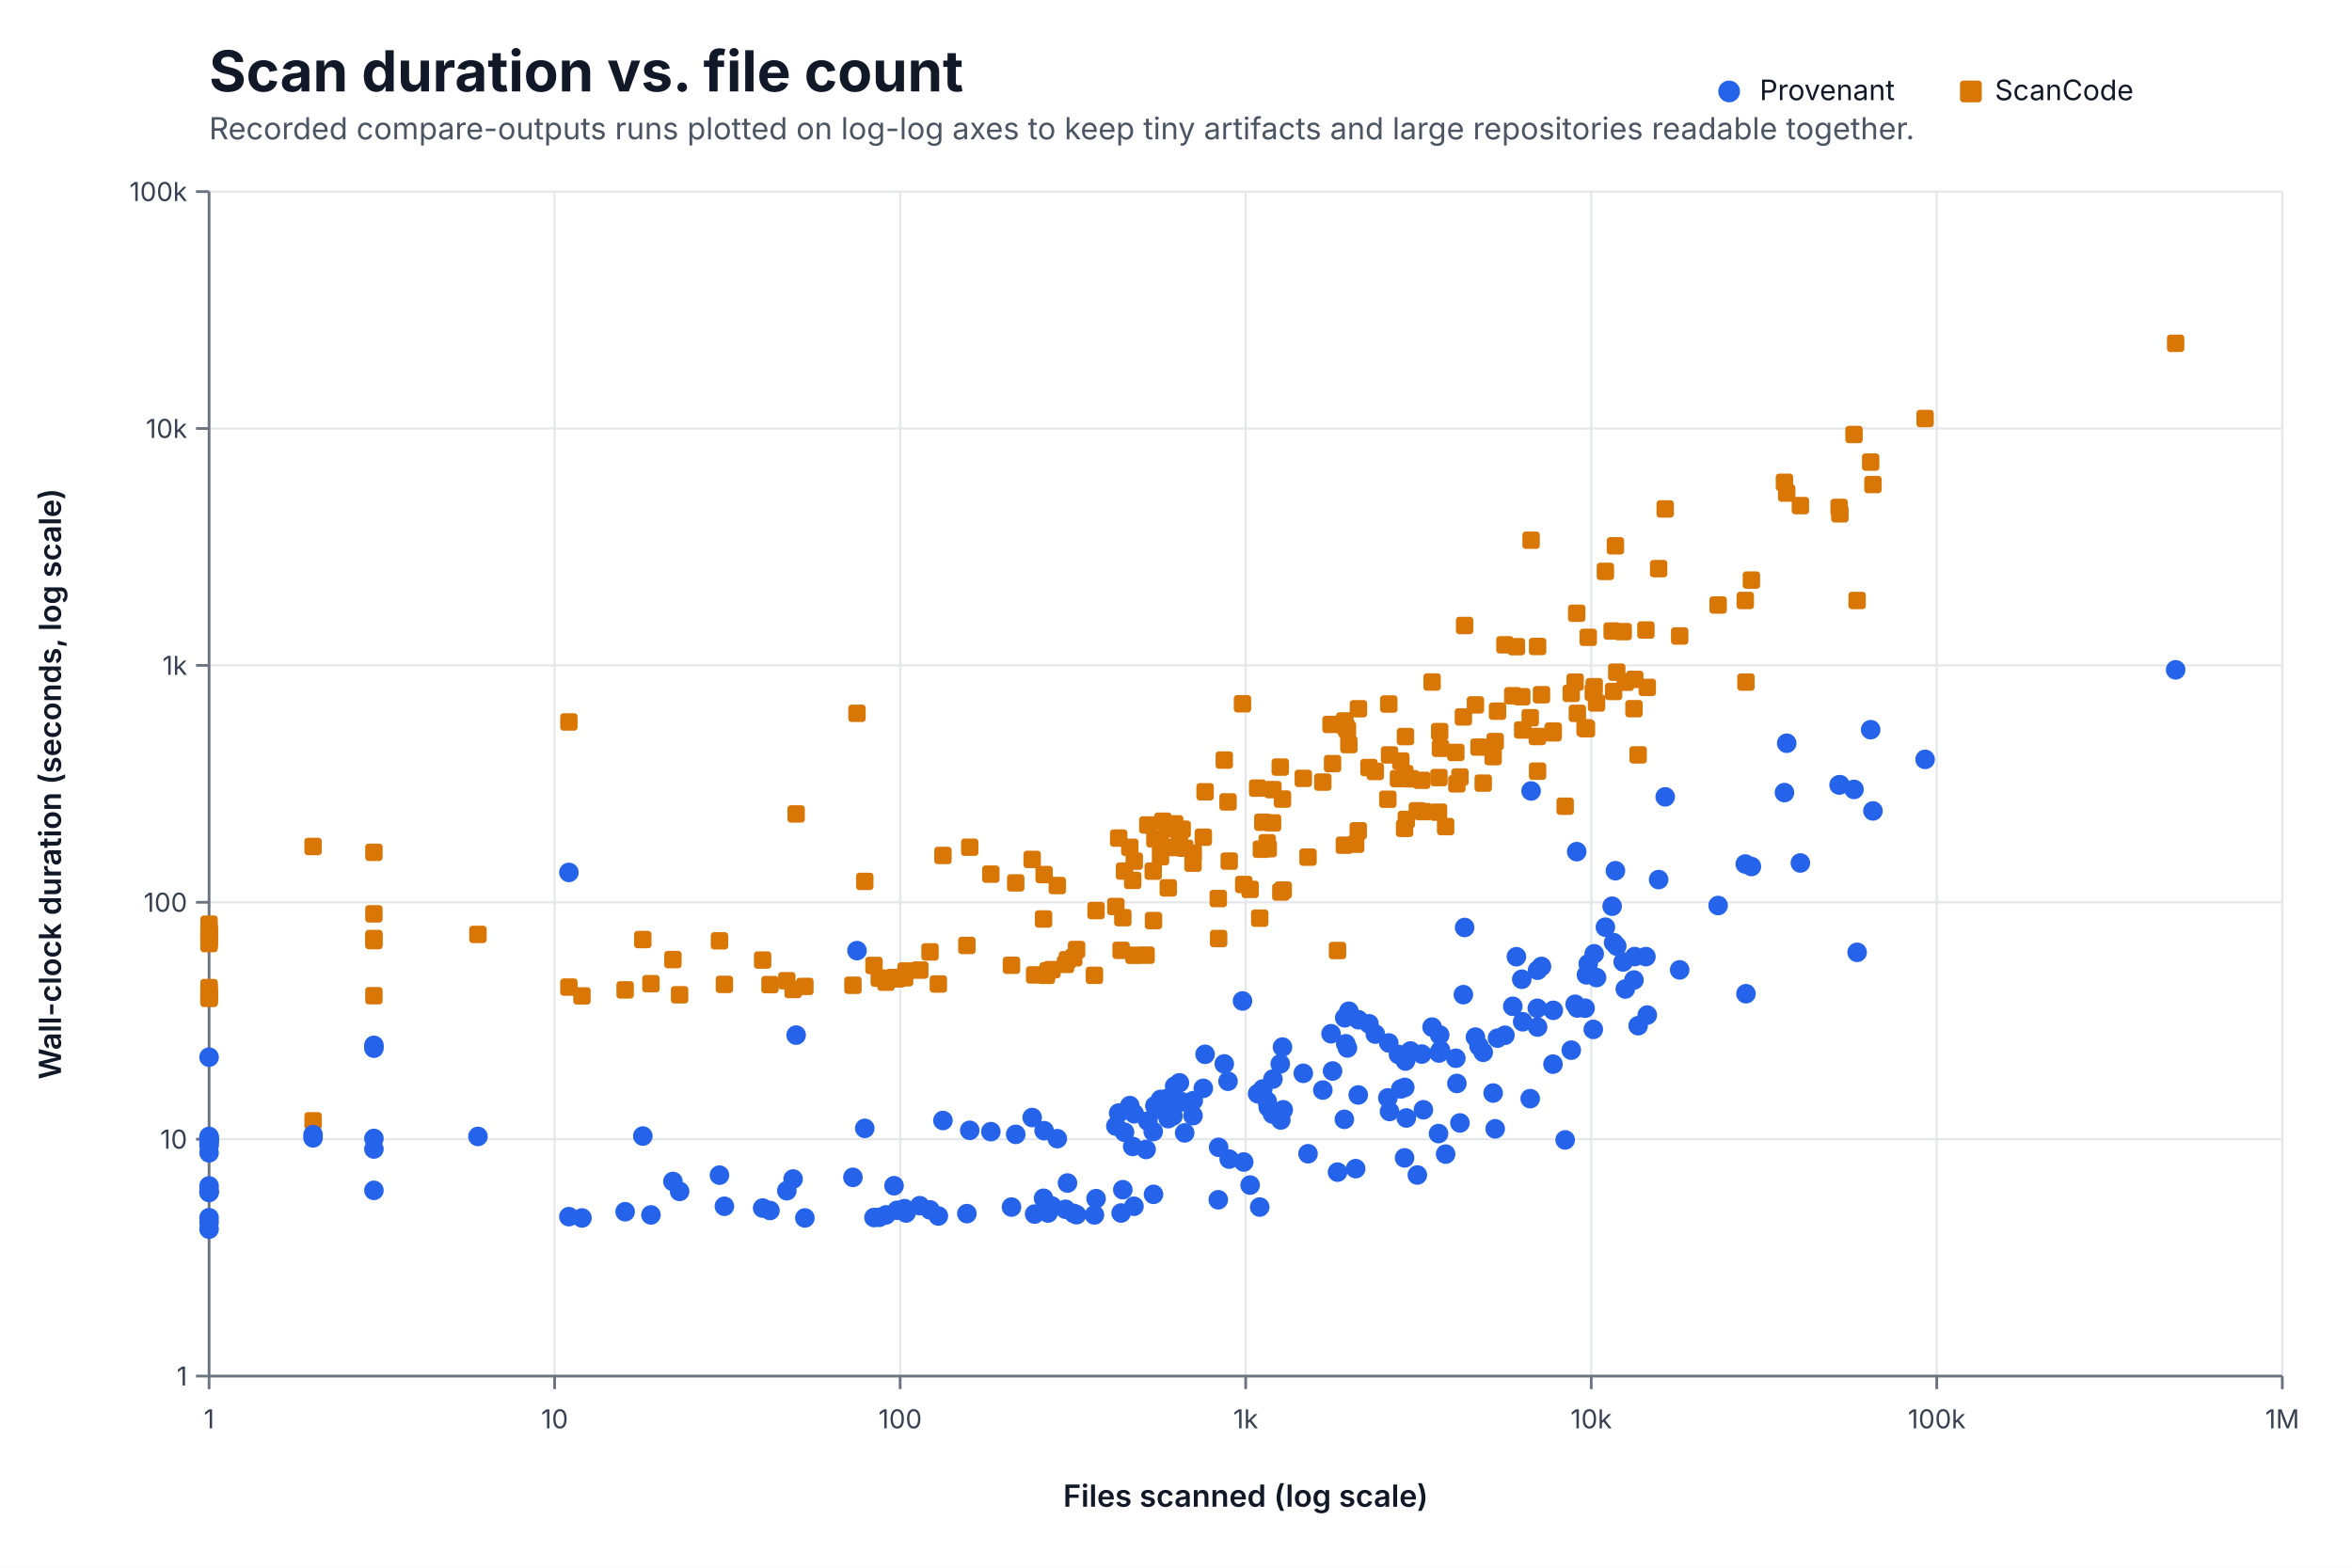
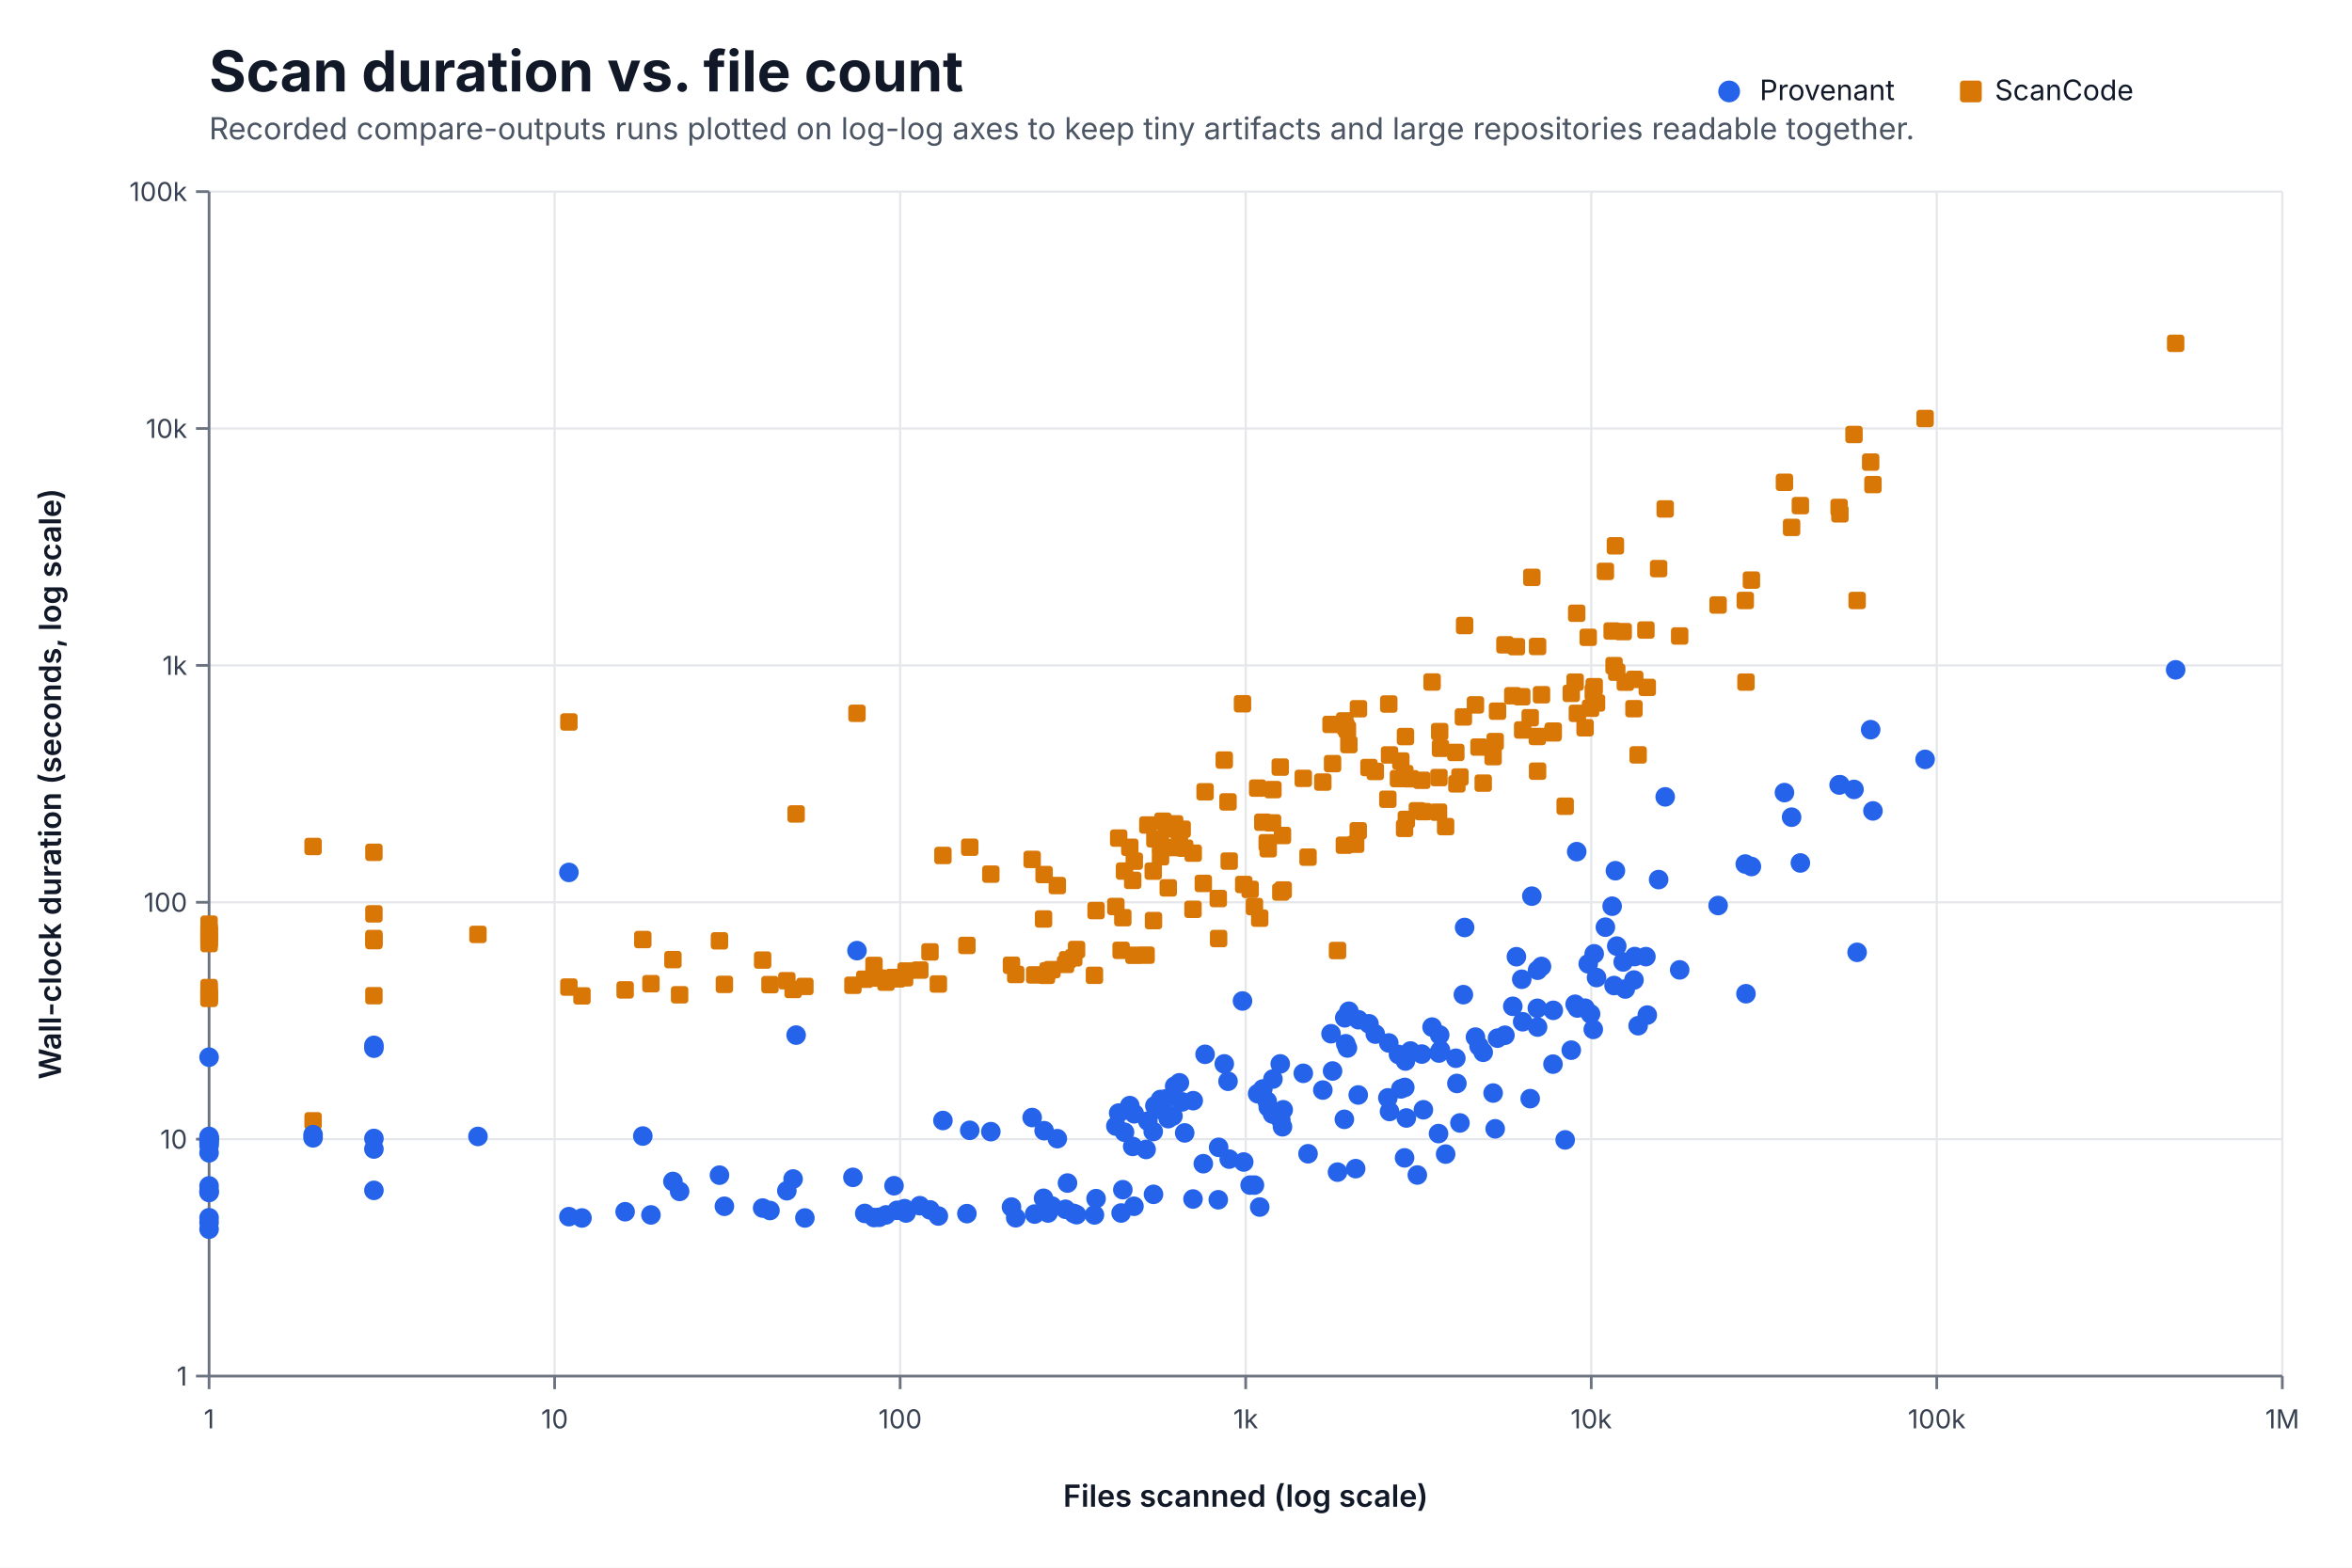
<svg xmlns="http://www.w3.org/2000/svg" width="1080" height="720" viewBox="0 0 1080 720" role="img" aria-labelledby="title desc">
  <style>
    text { font-family: -apple-system, BlinkMacSystemFont, "Segoe UI", sans-serif; fill: #111827; }
    .title { font-size: 26px; font-weight: 700; }
    .subtitle { font-size: 14px; fill: #4b5563; }
    .axis-label { font-size: 14px; font-weight: 600; }
    .tick { font-size: 12px; fill: #374151; }
    .grid { stroke: #e5e7eb; stroke-width: 1; }
    .axis { stroke: #6b7280; stroke-width: 1.25; }
    .legend-label { font-size: 13px; }
  </style>
  <rect x="0" y="0" width="1080" height="720" fill="white" />
  <text class="title" x="96" y="42">Scan duration vs. file count</text>
  <text class="subtitle" x="96" y="64">Recorded compare-outputs runs plotted on log-log axes to keep tiny artifacts and large repositories readable together.</text>
  <line class="grid" x1="96.00" y1="632.00" x2="1048.00" y2="632.00" />
  <line class="grid" x1="96.00" y1="523.20" x2="1048.00" y2="523.20" />
  <line class="grid" x1="96.00" y1="414.40" x2="1048.00" y2="414.40" />
  <line class="grid" x1="96.00" y1="305.60" x2="1048.00" y2="305.60" />
  <line class="grid" x1="96.00" y1="196.80" x2="1048.00" y2="196.80" />
  <line class="grid" x1="96.00" y1="88.00" x2="1048.00" y2="88.00" />
  <line class="grid" x1="96.00" y1="88.00" x2="96.00" y2="632.00" />
  <line class="grid" x1="254.67" y1="88.00" x2="254.67" y2="632.00" />
  <line class="grid" x1="413.33" y1="88.00" x2="413.33" y2="632.00" />
  <line class="grid" x1="572.00" y1="88.00" x2="572.00" y2="632.00" />
  <line class="grid" x1="730.67" y1="88.00" x2="730.67" y2="632.00" />
  <line class="grid" x1="889.33" y1="88.00" x2="889.33" y2="632.00" />
  <line class="grid" x1="1048.00" y1="88.00" x2="1048.00" y2="632.00" />
  <line class="axis" x1="96.00" y1="632.00" x2="1048.00" y2="632.00" />
  <line class="axis" x1="96.00" y1="88.00" x2="96.00" y2="632.00" />
  <line class="axis" x1="96.00" y1="632.00" x2="96.00" y2="638.00" />
  <text class="tick" x="96.00" y="656.00" text-anchor="middle">1</text>
  <line class="axis" x1="254.67" y1="632.00" x2="254.67" y2="638.00" />
  <text class="tick" x="254.67" y="656.00" text-anchor="middle">10</text>
  <line class="axis" x1="413.33" y1="632.00" x2="413.33" y2="638.00" />
  <text class="tick" x="413.33" y="656.00" text-anchor="middle">100</text>
  <line class="axis" x1="572.00" y1="632.00" x2="572.00" y2="638.00" />
  <text class="tick" x="572.00" y="656.00" text-anchor="middle">1k</text>
  <line class="axis" x1="730.67" y1="632.00" x2="730.67" y2="638.00" />
  <text class="tick" x="730.67" y="656.00" text-anchor="middle">10k</text>
  <line class="axis" x1="889.33" y1="632.00" x2="889.33" y2="638.00" />
  <text class="tick" x="889.33" y="656.00" text-anchor="middle">100k</text>
  <line class="axis" x1="1048.00" y1="632.00" x2="1048.00" y2="638.00" />
  <text class="tick" x="1048.00" y="656.00" text-anchor="middle">1M</text>
  <line class="axis" x1="90.00" y1="632.00" x2="96.00" y2="632.00" />
  <text class="tick" x="86.00" y="632.00" text-anchor="end" dominant-baseline="middle">1</text>
  <line class="axis" x1="90.00" y1="523.20" x2="96.00" y2="523.20" />
  <text class="tick" x="86.00" y="523.20" text-anchor="end" dominant-baseline="middle">10</text>
  <line class="axis" x1="90.00" y1="414.40" x2="96.00" y2="414.40" />
  <text class="tick" x="86.00" y="414.40" text-anchor="end" dominant-baseline="middle">100</text>
  <line class="axis" x1="90.00" y1="305.60" x2="96.00" y2="305.60" />
  <text class="tick" x="86.00" y="305.60" text-anchor="end" dominant-baseline="middle">1k</text>
  <line class="axis" x1="90.00" y1="196.80" x2="96.00" y2="196.80" />
  <text class="tick" x="86.00" y="196.80" text-anchor="end" dominant-baseline="middle">10k</text>
  <line class="axis" x1="90.00" y1="88.00" x2="96.00" y2="88.00" />
  <text class="tick" x="86.00" y="88.00" text-anchor="end" dominant-baseline="middle">100k</text>
  <text class="axis-label" x="572.00" y="692.00" text-anchor="middle">Files scanned (log scale)</text>
  <text class="axis-label" x="28" y="360.00" transform="rotate(-90 28 360.00)" text-anchor="middle">Wall-clock duration (seconds, log scale)</text>
  <g aria-label="Legend">
    <circle cx="794" cy="42" r="5" fill="#2563eb" />
    <text class="legend-label" x="808" y="46">Provenant</text>
    <rect x="900" y="37" width="10" height="10" fill="#d97706" rx="1.5" />
    <text class="legend-label" x="916" y="46">ScanCode</text>
  </g>
  <g aria-label="ScanCode points">
    <rect x="92.00" y="420.46" width="8" height="8" fill="#d97706" rx="1.5" />
    <rect x="92.00" y="423.47" width="8" height="8" fill="#d97706" rx="1.5" />
    <rect x="92.00" y="425.26" width="8" height="8" fill="#d97706" rx="1.5" />
    <rect x="92.00" y="424.52" width="8" height="8" fill="#d97706" rx="1.5" />
    <rect x="92.00" y="449.57" width="8" height="8" fill="#d97706" rx="1.5" />
    <rect x="92.00" y="454.13" width="8" height="8" fill="#d97706" rx="1.5" />
    <rect x="92.00" y="450.39" width="8" height="8" fill="#d97706" rx="1.5" />
    <rect x="92.00" y="454.09" width="8" height="8" fill="#d97706" rx="1.5" />
    <rect x="92.00" y="429.37" width="8" height="8" fill="#d97706" rx="1.5" />
    <rect x="92.00" y="428.44" width="8" height="8" fill="#d97706" rx="1.5" />
    <rect x="92.00" y="427.25" width="8" height="8" fill="#d97706" rx="1.5" />
    <rect x="92.00" y="453.66" width="8" height="8" fill="#d97706" rx="1.5" />
    <rect x="92.00" y="424.52" width="8" height="8" fill="#d97706" rx="1.5" />
    <rect x="92.00" y="427.69" width="8" height="8" fill="#d97706" rx="1.5" />
    <rect x="92.00" y="453.46" width="8" height="8" fill="#d97706" rx="1.5" />
    <rect x="92.00" y="454.54" width="8" height="8" fill="#d97706" rx="1.5" />
    <rect x="92.00" y="452.30" width="8" height="8" fill="#d97706" rx="1.5" />
    <rect x="139.76" y="510.78" width="8" height="8" fill="#d97706" rx="1.5" />
    <rect x="139.76" y="384.76" width="8" height="8" fill="#d97706" rx="1.5" />
    <rect x="167.70" y="427.04" width="8" height="8" fill="#d97706" rx="1.5" />
    <rect x="167.70" y="387.45" width="8" height="8" fill="#d97706" rx="1.5" />
    <rect x="167.70" y="427.99" width="8" height="8" fill="#d97706" rx="1.5" />
    <rect x="167.70" y="453.30" width="8" height="8" fill="#d97706" rx="1.5" />
    <rect x="167.70" y="415.71" width="8" height="8" fill="#d97706" rx="1.5" />
    <rect x="215.47" y="425.14" width="8" height="8" fill="#d97706" rx="1.5" />
    <rect x="257.23" y="449.34" width="8" height="8" fill="#d97706" rx="1.5" />
    <rect x="257.23" y="327.58" width="8" height="8" fill="#d97706" rx="1.5" />
    <rect x="263.23" y="453.39" width="8" height="8" fill="#d97706" rx="1.5" />
    <rect x="283.05" y="450.63" width="8" height="8" fill="#d97706" rx="1.5" />
    <rect x="291.17" y="427.52" width="8" height="8" fill="#d97706" rx="1.5" />
    <rect x="294.90" y="447.79" width="8" height="8" fill="#d97706" rx="1.5" />
    <rect x="305.00" y="436.72" width="8" height="8" fill="#d97706" rx="1.5" />
    <rect x="308.06" y="452.89" width="8" height="8" fill="#d97706" rx="1.5" />
    <rect x="326.37" y="428.10" width="8" height="8" fill="#d97706" rx="1.5" />
    <rect x="328.63" y="448.10" width="8" height="8" fill="#d97706" rx="1.5" />
    <rect x="346.19" y="436.94" width="8" height="8" fill="#d97706" rx="1.5" />
    <rect x="349.56" y="448.21" width="8" height="8" fill="#d97706" rx="1.5" />
    <rect x="357.31" y="446.42" width="8" height="8" fill="#d97706" rx="1.5" />
    <rect x="360.18" y="450.45" width="8" height="8" fill="#d97706" rx="1.5" />
    <rect x="361.57" y="369.83" width="8" height="8" fill="#d97706" rx="1.5" />
    <rect x="365.59" y="449.04" width="8" height="8" fill="#d97706" rx="1.5" />
    <rect x="387.65" y="448.50" width="8" height="8" fill="#d97706" rx="1.5" />
    <rect x="389.51" y="323.61" width="8" height="8" fill="#d97706" rx="1.5" />
-     <rect x="393.09" y="400.80" width="8" height="8" fill="#d97706" rx="1.5" />
+     <rect x="393.09" y="445.73" width="8" height="8" fill="#d97706" rx="1.5" />
    <rect x="397.32" y="439.40" width="8" height="8" fill="#d97706" rx="1.5" />
    <rect x="399.74" y="445.22" width="8" height="8" fill="#d97706" rx="1.5" />
    <rect x="402.83" y="447.10" width="8" height="8" fill="#d97706" rx="1.5" />
    <rect x="406.52" y="444.93" width="8" height="8" fill="#d97706" rx="1.5" />
    <rect x="407.94" y="445.56" width="8" height="8" fill="#d97706" rx="1.5" />
    <rect x="411.37" y="445.09" width="8" height="8" fill="#d97706" rx="1.5" />
    <rect x="412.04" y="441.96" width="8" height="8" fill="#d97706" rx="1.5" />
    <rect x="418.36" y="441.53" width="8" height="8" fill="#d97706" rx="1.5" />
    <rect x="423.04" y="433.19" width="8" height="8" fill="#d97706" rx="1.5" />
    <rect x="426.88" y="447.92" width="8" height="8" fill="#d97706" rx="1.5" />
    <rect x="428.98" y="388.90" width="8" height="8" fill="#d97706" rx="1.5" />
    <rect x="439.98" y="430.21" width="8" height="8" fill="#d97706" rx="1.5" />
    <rect x="441.29" y="385.10" width="8" height="8" fill="#d97706" rx="1.5" />
    <rect x="450.98" y="397.47" width="8" height="8" fill="#d97706" rx="1.5" />
    <rect x="460.46" y="439.32" width="8" height="8" fill="#d97706" rx="1.5" />
-     <rect x="462.40" y="401.49" width="8" height="8" fill="#d97706" rx="1.5" />
+     <rect x="462.40" y="443.56" width="8" height="8" fill="#d97706" rx="1.5" />
    <rect x="469.95" y="390.71" width="8" height="8" fill="#d97706" rx="1.5" />
    <rect x="471.08" y="443.75" width="8" height="8" fill="#d97706" rx="1.5" />
    <rect x="475.18" y="418.07" width="8" height="8" fill="#d97706" rx="1.5" />
    <rect x="475.44" y="397.66" width="8" height="8" fill="#d97706" rx="1.5" />
    <rect x="476.49" y="443.95" width="8" height="8" fill="#d97706" rx="1.5" />
    <rect x="477.26" y="441.87" width="8" height="8" fill="#d97706" rx="1.5" />
    <rect x="479.04" y="441.32" width="8" height="8" fill="#d97706" rx="1.5" />
    <rect x="481.50" y="402.72" width="8" height="8" fill="#d97706" rx="1.5" />
    <rect x="485.27" y="438.93" width="8" height="8" fill="#d97706" rx="1.5" />
    <rect x="486.18" y="436.80" width="8" height="8" fill="#d97706" rx="1.5" />
    <rect x="489.05" y="435.88" width="8" height="8" fill="#d97706" rx="1.5" />
    <rect x="490.34" y="432.10" width="8" height="8" fill="#d97706" rx="1.5" />
    <rect x="498.55" y="443.94" width="8" height="8" fill="#d97706" rx="1.5" />
    <rect x="499.30" y="414.21" width="8" height="8" fill="#d97706" rx="1.5" />
    <rect x="508.39" y="412.34" width="8" height="8" fill="#d97706" rx="1.5" />
    <rect x="509.68" y="380.92" width="8" height="8" fill="#d97706" rx="1.5" />
    <rect x="510.80" y="432.47" width="8" height="8" fill="#d97706" rx="1.5" />
    <rect x="511.58" y="417.47" width="8" height="8" fill="#d97706" rx="1.5" />
    <rect x="512.36" y="396.07" width="8" height="8" fill="#d97706" rx="1.5" />
    <rect x="514.79" y="385.13" width="8" height="8" fill="#d97706" rx="1.5" />
    <rect x="516.12" y="400.33" width="8" height="8" fill="#d97706" rx="1.5" />
    <rect x="516.70" y="434.73" width="8" height="8" fill="#d97706" rx="1.5" />
    <rect x="516.85" y="391.50" width="8" height="8" fill="#d97706" rx="1.5" />
    <rect x="522.27" y="434.69" width="8" height="8" fill="#d97706" rx="1.5" />
    <rect x="523.07" y="374.90" width="8" height="8" fill="#d97706" rx="1.5" />
    <rect x="525.54" y="396.10" width="8" height="8" fill="#d97706" rx="1.5" />
    <rect x="525.67" y="418.82" width="8" height="8" fill="#d97706" rx="1.5" />
    <rect x="526.30" y="381.25" width="8" height="8" fill="#d97706" rx="1.5" />
    <rect x="528.90" y="383.91" width="8" height="8" fill="#d97706" rx="1.5" />
    <rect x="528.90" y="389.48" width="8" height="8" fill="#d97706" rx="1.5" />
    <rect x="529.99" y="373.16" width="8" height="8" fill="#d97706" rx="1.5" />
    <rect x="531.64" y="376.71" width="8" height="8" fill="#d97706" rx="1.5" />
    <rect x="532.45" y="403.78" width="8" height="8" fill="#d97706" rx="1.5" />
    <rect x="534.61" y="385.27" width="8" height="8" fill="#d97706" rx="1.5" />
    <rect x="535.39" y="374.38" width="8" height="8" fill="#d97706" rx="1.5" />
    <rect x="537.57" y="381.59" width="8" height="8" fill="#d97706" rx="1.5" />
    <rect x="538.84" y="376.84" width="8" height="8" fill="#d97706" rx="1.5" />
    <rect x="539.99" y="385.56" width="8" height="8" fill="#d97706" rx="1.5" />
-     <rect x="543.81" y="392.44" width="8" height="8" fill="#d97706" rx="1.5" />
+     <rect x="543.81" y="413.62" width="8" height="8" fill="#d97706" rx="1.5" />
    <rect x="543.91" y="387.84" width="8" height="8" fill="#d97706" rx="1.5" />
-     <rect x="548.54" y="380.50" width="8" height="8" fill="#d97706" rx="1.5" />
+     <rect x="548.54" y="401.74" width="8" height="8" fill="#d97706" rx="1.5" />
    <rect x="549.36" y="359.65" width="8" height="8" fill="#d97706" rx="1.5" />
    <rect x="555.41" y="408.67" width="8" height="8" fill="#d97706" rx="1.5" />
    <rect x="555.57" y="427.04" width="8" height="8" fill="#d97706" rx="1.5" />
    <rect x="558.17" y="345.08" width="8" height="8" fill="#d97706" rx="1.5" />
    <rect x="559.89" y="364.30" width="8" height="8" fill="#d97706" rx="1.5" />
    <rect x="560.43" y="391.49" width="8" height="8" fill="#d97706" rx="1.5" />
    <rect x="566.54" y="319.22" width="8" height="8" fill="#d97706" rx="1.5" />
    <rect x="567.10" y="402.22" width="8" height="8" fill="#d97706" rx="1.5" />
    <rect x="570.04" y="404.47" width="8" height="8" fill="#d97706" rx="1.5" />
+     <rect x="572.02" y="412.37" width="8" height="8" fill="#d97706" rx="1.5" />
    <rect x="573.49" y="357.97" width="8" height="8" fill="#d97706" rx="1.5" />
    <rect x="574.44" y="417.69" width="8" height="8" fill="#d97706" rx="1.5" />
-     <rect x="575.19" y="386.04" width="8" height="8" fill="#d97706" rx="1.5" />
    <rect x="575.87" y="373.63" width="8" height="8" fill="#d97706" rx="1.5" />
    <rect x="577.87" y="383.06" width="8" height="8" fill="#d97706" rx="1.5" />
    <rect x="578.35" y="385.81" width="8" height="8" fill="#d97706" rx="1.5" />
    <rect x="580.33" y="373.93" width="8" height="8" fill="#d97706" rx="1.5" />
    <rect x="580.51" y="358.66" width="8" height="8" fill="#d97706" rx="1.5" />
    <rect x="583.87" y="348.30" width="8" height="8" fill="#d97706" rx="1.5" />
    <rect x="584.14" y="405.69" width="8" height="8" fill="#d97706" rx="1.5" />
-     <rect x="584.90" y="363.00" width="8" height="8" fill="#d97706" rx="1.5" />
+     <rect x="584.90" y="379.72" width="8" height="8" fill="#d97706" rx="1.5" />
    <rect x="585.23" y="404.76" width="8" height="8" fill="#d97706" rx="1.5" />
    <rect x="594.45" y="353.48" width="8" height="8" fill="#d97706" rx="1.5" />
    <rect x="596.63" y="389.66" width="8" height="8" fill="#d97706" rx="1.5" />
    <rect x="603.42" y="355.19" width="8" height="8" fill="#d97706" rx="1.5" />
    <rect x="607.19" y="328.71" width="8" height="8" fill="#d97706" rx="1.5" />
    <rect x="607.89" y="346.71" width="8" height="8" fill="#d97706" rx="1.5" />
    <rect x="610.17" y="432.56" width="8" height="8" fill="#d97706" rx="1.5" />
    <rect x="613.31" y="384.18" width="8" height="8" fill="#d97706" rx="1.5" />
    <rect x="613.49" y="327.10" width="8" height="8" fill="#d97706" rx="1.5" />
    <rect x="613.95" y="329.87" width="8" height="8" fill="#d97706" rx="1.5" />
    <rect x="614.72" y="331.19" width="8" height="8" fill="#d97706" rx="1.5" />
    <rect x="615.38" y="337.97" width="8" height="8" fill="#d97706" rx="1.5" />
    <rect x="618.50" y="383.74" width="8" height="8" fill="#d97706" rx="1.5" />
    <rect x="619.68" y="377.56" width="8" height="8" fill="#d97706" rx="1.5" />
    <rect x="619.78" y="321.51" width="8" height="8" fill="#d97706" rx="1.5" />
    <rect x="624.61" y="348.51" width="8" height="8" fill="#d97706" rx="1.5" />
    <rect x="627.52" y="350.33" width="8" height="8" fill="#d97706" rx="1.5" />
    <rect x="633.28" y="363.07" width="8" height="8" fill="#d97706" rx="1.5" />
    <rect x="633.71" y="319.34" width="8" height="8" fill="#d97706" rx="1.5" />
    <rect x="634.05" y="342.72" width="8" height="8" fill="#d97706" rx="1.5" />
    <rect x="638.16" y="353.58" width="8" height="8" fill="#d97706" rx="1.5" />
    <rect x="639.24" y="345.52" width="8" height="8" fill="#d97706" rx="1.5" />
    <rect x="640.96" y="376.44" width="8" height="8" fill="#d97706" rx="1.5" />
    <rect x="641.06" y="351.33" width="8" height="8" fill="#d97706" rx="1.5" />
    <rect x="641.37" y="334.28" width="8" height="8" fill="#d97706" rx="1.5" />
    <rect x="641.77" y="372.34" width="8" height="8" fill="#d97706" rx="1.5" />
    <rect x="643.66" y="353.67" width="8" height="8" fill="#d97706" rx="1.5" />
    <rect x="646.82" y="368.39" width="8" height="8" fill="#d97706" rx="1.5" />
    <rect x="648.86" y="354.37" width="8" height="8" fill="#d97706" rx="1.5" />
    <rect x="649.60" y="368.75" width="8" height="8" fill="#d97706" rx="1.5" />
    <rect x="653.59" y="309.22" width="8" height="8" fill="#d97706" rx="1.5" />
    <rect x="656.55" y="369.00" width="8" height="8" fill="#d97706" rx="1.5" />
    <rect x="656.74" y="353.11" width="8" height="8" fill="#d97706" rx="1.5" />
    <rect x="657.08" y="332.02" width="8" height="8" fill="#d97706" rx="1.5" />
    <rect x="657.46" y="339.67" width="8" height="8" fill="#d97706" rx="1.5" />
    <rect x="659.81" y="375.65" width="8" height="8" fill="#d97706" rx="1.5" />
    <rect x="664.50" y="341.57" width="8" height="8" fill="#d97706" rx="1.5" />
    <rect x="664.98" y="356.00" width="8" height="8" fill="#d97706" rx="1.5" />
    <rect x="666.38" y="352.86" width="8" height="8" fill="#d97706" rx="1.5" />
    <rect x="667.96" y="325.26" width="8" height="8" fill="#d97706" rx="1.5" />
    <rect x="668.53" y="283.27" width="8" height="8" fill="#d97706" rx="1.5" />
    <rect x="673.50" y="319.74" width="8" height="8" fill="#d97706" rx="1.5" />
    <rect x="675.14" y="339.11" width="8" height="8" fill="#d97706" rx="1.5" />
    <rect x="677.07" y="355.67" width="8" height="8" fill="#d97706" rx="1.5" />
    <rect x="681.62" y="343.50" width="8" height="8" fill="#d97706" rx="1.5" />
    <rect x="682.57" y="336.59" width="8" height="8" fill="#d97706" rx="1.5" />
    <rect x="683.64" y="322.63" width="8" height="8" fill="#d97706" rx="1.5" />
    <rect x="687.04" y="292.14" width="8" height="8" fill="#d97706" rx="1.5" />
    <rect x="690.65" y="315.53" width="8" height="8" fill="#d97706" rx="1.5" />
    <rect x="692.31" y="293.00" width="8" height="8" fill="#d97706" rx="1.5" />
    <rect x="694.77" y="315.99" width="8" height="8" fill="#d97706" rx="1.5" />
    <rect x="695.18" y="331.26" width="8" height="8" fill="#d97706" rx="1.5" />
    <rect x="698.64" y="325.64" width="8" height="8" fill="#d97706" rx="1.5" />
-     <rect x="699.05" y="244.10" width="8" height="8" fill="#d97706" rx="1.5" />
+     <rect x="699.40" y="261.17" width="8" height="8" fill="#d97706" rx="1.5" />
    <rect x="701.92" y="334.25" width="8" height="8" fill="#d97706" rx="1.5" />
    <rect x="702.03" y="350.18" width="8" height="8" fill="#d97706" rx="1.5" />
    <rect x="702.03" y="292.91" width="8" height="8" fill="#d97706" rx="1.5" />
    <rect x="703.83" y="315.08" width="8" height="8" fill="#d97706" rx="1.5" />
    <rect x="709.11" y="332.59" width="8" height="8" fill="#d97706" rx="1.5" />
    <rect x="709.24" y="331.79" width="8" height="8" fill="#d97706" rx="1.5" />
    <rect x="714.70" y="366.27" width="8" height="8" fill="#d97706" rx="1.5" />
    <rect x="717.50" y="314.45" width="8" height="8" fill="#d97706" rx="1.5" />
    <rect x="719.28" y="309.28" width="8" height="8" fill="#d97706" rx="1.5" />
    <rect x="720.00" y="277.65" width="8" height="8" fill="#d97706" rx="1.5" />
    <rect x="720.30" y="323.62" width="8" height="8" fill="#d97706" rx="1.5" />
    <rect x="723.85" y="330.25" width="8" height="8" fill="#d97706" rx="1.5" />
-     <rect x="724.48" y="330.69" width="8" height="8" fill="#d97706" rx="1.5" />
    <rect x="725.29" y="288.71" width="8" height="8" fill="#d97706" rx="1.5" />
+     <rect x="726.36" y="321.28" width="8" height="8" fill="#d97706" rx="1.5" />
    <rect x="727.61" y="313.95" width="8" height="8" fill="#d97706" rx="1.5" />
    <rect x="728.03" y="311.39" width="8" height="8" fill="#d97706" rx="1.5" />
    <rect x="729.11" y="318.85" width="8" height="8" fill="#d97706" rx="1.5" />
    <rect x="733.17" y="258.43" width="8" height="8" fill="#d97706" rx="1.5" />
    <rect x="736.27" y="285.81" width="8" height="8" fill="#d97706" rx="1.5" />
-     <rect x="736.95" y="313.57" width="8" height="8" fill="#d97706" rx="1.5" />
+     <rect x="737.15" y="301.70" width="8" height="8" fill="#d97706" rx="1.5" />
    <rect x="737.77" y="246.68" width="8" height="8" fill="#d97706" rx="1.5" />
    <rect x="738.39" y="304.71" width="8" height="8" fill="#d97706" rx="1.5" />
    <rect x="741.35" y="286.09" width="8" height="8" fill="#d97706" rx="1.5" />
    <rect x="742.32" y="309.33" width="8" height="8" fill="#d97706" rx="1.5" />
    <rect x="746.29" y="321.48" width="8" height="8" fill="#d97706" rx="1.5" />
    <rect x="746.66" y="308.03" width="8" height="8" fill="#d97706" rx="1.5" />
    <rect x="748.21" y="342.70" width="8" height="8" fill="#d97706" rx="1.5" />
    <rect x="751.78" y="285.35" width="8" height="8" fill="#d97706" rx="1.5" />
    <rect x="752.40" y="311.70" width="8" height="8" fill="#d97706" rx="1.5" />
    <rect x="757.62" y="257.15" width="8" height="8" fill="#d97706" rx="1.5" />
    <rect x="760.63" y="229.74" width="8" height="8" fill="#d97706" rx="1.5" />
    <rect x="767.28" y="288.09" width="8" height="8" fill="#d97706" rx="1.5" />
    <rect x="784.93" y="273.87" width="8" height="8" fill="#d97706" rx="1.5" />
    <rect x="797.40" y="271.78" width="8" height="8" fill="#d97706" rx="1.5" />
    <rect x="797.72" y="309.27" width="8" height="8" fill="#d97706" rx="1.5" />
    <rect x="800.22" y="262.42" width="8" height="8" fill="#d97706" rx="1.5" />
    <rect x="815.39" y="217.51" width="8" height="8" fill="#d97706" rx="1.5" />
-     <rect x="816.43" y="222.46" width="8" height="8" fill="#d97706" rx="1.5" />
+     <rect x="818.67" y="238.22" width="8" height="8" fill="#d97706" rx="1.5" />
    <rect x="822.70" y="228.21" width="8" height="8" fill="#d97706" rx="1.5" />
    <rect x="840.49" y="229.06" width="8" height="8" fill="#d97706" rx="1.5" />
    <rect x="840.86" y="231.99" width="8" height="8" fill="#d97706" rx="1.5" />
    <rect x="847.33" y="195.56" width="8" height="8" fill="#d97706" rx="1.5" />
    <rect x="848.76" y="271.78" width="8" height="8" fill="#d97706" rx="1.5" />
    <rect x="854.98" y="208.23" width="8" height="8" fill="#d97706" rx="1.5" />
    <rect x="856.03" y="218.55" width="8" height="8" fill="#d97706" rx="1.5" />
    <rect x="879.98" y="188.22" width="8" height="8" fill="#d97706" rx="1.5" />
    <rect x="995.03" y="153.67" width="8" height="8" fill="#d97706" rx="1.5" />
  </g>
  <g aria-label="Provenant points">
    <circle cx="96.00" cy="522.92" r="4.5" fill="#2563eb" />
    <circle cx="96.00" cy="522.78" r="4.5" fill="#2563eb" />
    <circle cx="96.00" cy="522.68" r="4.5" fill="#2563eb" />
    <circle cx="96.00" cy="521.94" r="4.5" fill="#2563eb" />
    <circle cx="96.00" cy="544.66" r="4.5" fill="#2563eb" />
    <circle cx="96.00" cy="561.46" r="4.5" fill="#2563eb" />
    <circle cx="96.00" cy="529.46" r="4.5" fill="#2563eb" />
    <circle cx="96.00" cy="547.49" r="4.5" fill="#2563eb" />
    <circle cx="96.00" cy="485.54" r="4.5" fill="#2563eb" />
    <circle cx="96.00" cy="526.17" r="4.5" fill="#2563eb" />
    <circle cx="96.00" cy="524.11" r="4.5" fill="#2563eb" />
    <circle cx="96.00" cy="547.65" r="4.5" fill="#2563eb" />
    <circle cx="96.00" cy="525.13" r="4.5" fill="#2563eb" />
    <circle cx="96.00" cy="523.72" r="4.5" fill="#2563eb" />
    <circle cx="96.00" cy="559.28" r="4.5" fill="#2563eb" />
    <circle cx="96.00" cy="564.53" r="4.5" fill="#2563eb" />
    <circle cx="96.00" cy="546.71" r="4.5" fill="#2563eb" />
    <circle cx="143.76" cy="521.12" r="4.5" fill="#2563eb" />
    <circle cx="143.76" cy="522.59" r="4.5" fill="#2563eb" />
    <circle cx="171.70" cy="522.87" r="4.5" fill="#2563eb" />
    <circle cx="171.70" cy="527.71" r="4.5" fill="#2563eb" />
    <circle cx="171.70" cy="480.11" r="4.5" fill="#2563eb" />
    <circle cx="171.70" cy="546.71" r="4.5" fill="#2563eb" />
    <circle cx="171.70" cy="481.40" r="4.5" fill="#2563eb" />
    <circle cx="219.47" cy="521.94" r="4.5" fill="#2563eb" />
    <circle cx="261.23" cy="558.78" r="4.5" fill="#2563eb" />
    <circle cx="261.23" cy="400.68" r="4.5" fill="#2563eb" />
    <circle cx="267.23" cy="559.38" r="4.5" fill="#2563eb" />
    <circle cx="287.05" cy="556.52" r="4.5" fill="#2563eb" />
    <circle cx="295.17" cy="521.76" r="4.5" fill="#2563eb" />
    <circle cx="298.90" cy="557.98" r="4.5" fill="#2563eb" />
    <circle cx="309.00" cy="542.62" r="4.5" fill="#2563eb" />
    <circle cx="312.06" cy="547.18" r="4.5" fill="#2563eb" />
    <circle cx="330.37" cy="539.72" r="4.5" fill="#2563eb" />
    <circle cx="332.63" cy="554.01" r="4.5" fill="#2563eb" />
    <circle cx="350.19" cy="554.83" r="4.5" fill="#2563eb" />
    <circle cx="353.56" cy="555.95" r="4.5" fill="#2563eb" />
    <circle cx="361.31" cy="546.87" r="4.5" fill="#2563eb" />
    <circle cx="364.18" cy="541.49" r="4.5" fill="#2563eb" />
    <circle cx="365.57" cy="475.40" r="4.5" fill="#2563eb" />
    <circle cx="369.59" cy="559.38" r="4.5" fill="#2563eb" />
    <circle cx="391.65" cy="540.73" r="4.5" fill="#2563eb" />
    <circle cx="393.51" cy="436.60" r="4.5" fill="#2563eb" />
-     <circle cx="397.09" cy="518.23" r="4.5" fill="#2563eb" />
+     <circle cx="397.09" cy="557.29" r="4.5" fill="#2563eb" />
    <circle cx="401.32" cy="559.18" r="4.5" fill="#2563eb" />
    <circle cx="403.74" cy="559.08" r="4.5" fill="#2563eb" />
    <circle cx="406.83" cy="557.98" r="4.5" fill="#2563eb" />
    <circle cx="410.52" cy="544.58" r="4.5" fill="#2563eb" />
    <circle cx="411.94" cy="555.86" r="4.5" fill="#2563eb" />
    <circle cx="415.37" cy="555.11" r="4.5" fill="#2563eb" />
    <circle cx="416.04" cy="557.10" r="4.5" fill="#2563eb" />
    <circle cx="422.36" cy="553.74" r="4.5" fill="#2563eb" />
    <circle cx="427.04" cy="555.67" r="4.5" fill="#2563eb" />
    <circle cx="430.88" cy="558.48" r="4.5" fill="#2563eb" />
    <circle cx="432.98" cy="514.62" r="4.5" fill="#2563eb" />
    <circle cx="443.98" cy="557.39" r="4.5" fill="#2563eb" />
    <circle cx="445.29" cy="519.13" r="4.5" fill="#2563eb" />
    <circle cx="454.98" cy="519.74" r="4.5" fill="#2563eb" />
    <circle cx="464.46" cy="554.37" r="4.5" fill="#2563eb" />
-     <circle cx="466.40" cy="520.98" r="4.5" fill="#2563eb" />
+     <circle cx="466.40" cy="559.28" r="4.5" fill="#2563eb" />
    <circle cx="473.95" cy="513.26" r="4.5" fill="#2563eb" />
    <circle cx="475.08" cy="557.59" r="4.5" fill="#2563eb" />
    <circle cx="479.18" cy="550.34" r="4.5" fill="#2563eb" />
    <circle cx="479.44" cy="519.30" r="4.5" fill="#2563eb" />
    <circle cx="480.49" cy="556.24" r="4.5" fill="#2563eb" />
    <circle cx="481.26" cy="557.10" r="4.5" fill="#2563eb" />
    <circle cx="483.04" cy="553.92" r="4.5" fill="#2563eb" />
    <circle cx="485.50" cy="522.96" r="4.5" fill="#2563eb" />
    <circle cx="489.27" cy="555.39" r="4.5" fill="#2563eb" />
    <circle cx="490.18" cy="543.34" r="4.5" fill="#2563eb" />
    <circle cx="493.05" cy="557.29" r="4.5" fill="#2563eb" />
    <circle cx="494.34" cy="557.88" r="4.5" fill="#2563eb" />
    <circle cx="502.55" cy="557.98" r="4.5" fill="#2563eb" />
    <circle cx="503.30" cy="550.51" r="4.5" fill="#2563eb" />
    <circle cx="512.39" cy="517.17" r="4.5" fill="#2563eb" />
    <circle cx="513.68" cy="511.20" r="4.5" fill="#2563eb" />
    <circle cx="514.80" cy="557.10" r="4.5" fill="#2563eb" />
    <circle cx="515.58" cy="546.40" r="4.5" fill="#2563eb" />
    <circle cx="516.36" cy="520.00" r="4.5" fill="#2563eb" />
    <circle cx="518.79" cy="507.78" r="4.5" fill="#2563eb" />
    <circle cx="520.12" cy="526.53" r="4.5" fill="#2563eb" />
    <circle cx="520.70" cy="554.01" r="4.5" fill="#2563eb" />
    <circle cx="520.85" cy="511.54" r="4.5" fill="#2563eb" />
    <circle cx="526.27" cy="527.92" r="4.5" fill="#2563eb" />
    <circle cx="527.07" cy="514.90" r="4.5" fill="#2563eb" />
    <circle cx="529.54" cy="519.69" r="4.5" fill="#2563eb" />
    <circle cx="529.67" cy="548.53" r="4.5" fill="#2563eb" />
    <circle cx="530.30" cy="507.88" r="4.5" fill="#2563eb" />
    <circle cx="532.90" cy="504.96" r="4.5" fill="#2563eb" />
    <circle cx="532.90" cy="509.65" r="4.5" fill="#2563eb" />
    <circle cx="533.99" cy="505.42" r="4.5" fill="#2563eb" />
    <circle cx="535.64" cy="504.61" r="4.5" fill="#2563eb" />
    <circle cx="536.45" cy="513.77" r="4.5" fill="#2563eb" />
    <circle cx="538.61" cy="512.54" r="4.5" fill="#2563eb" />
    <circle cx="539.39" cy="498.86" r="4.5" fill="#2563eb" />
    <circle cx="541.57" cy="497.30" r="4.5" fill="#2563eb" />
    <circle cx="542.84" cy="506.07" r="4.5" fill="#2563eb" />
    <circle cx="543.99" cy="520.31" r="4.5" fill="#2563eb" />
-     <circle cx="547.81" cy="512.39" r="4.5" fill="#2563eb" />
+     <circle cx="547.81" cy="550.68" r="4.5" fill="#2563eb" />
    <circle cx="547.91" cy="505.51" r="4.5" fill="#2563eb" />
-     <circle cx="552.54" cy="499.85" r="4.5" fill="#2563eb" />
+     <circle cx="552.54" cy="534.46" r="4.5" fill="#2563eb" />
    <circle cx="553.36" cy="484.22" r="4.5" fill="#2563eb" />
    <circle cx="559.41" cy="551.02" r="4.5" fill="#2563eb" />
    <circle cx="559.57" cy="526.93" r="4.5" fill="#2563eb" />
    <circle cx="562.17" cy="488.62" r="4.5" fill="#2563eb" />
    <circle cx="563.89" cy="496.60" r="4.5" fill="#2563eb" />
    <circle cx="564.43" cy="532.35" r="4.5" fill="#2563eb" />
    <circle cx="570.54" cy="459.72" r="4.5" fill="#2563eb" />
    <circle cx="571.10" cy="533.68" r="4.5" fill="#2563eb" />
    <circle cx="574.04" cy="544.29" r="4.5" fill="#2563eb" />
+     <circle cx="576.02" cy="544.29" r="4.5" fill="#2563eb" />
    <circle cx="577.49" cy="502.31" r="4.5" fill="#2563eb" />
    <circle cx="578.44" cy="554.37" r="4.5" fill="#2563eb" />
-     <circle cx="579.19" cy="502.52" r="4.5" fill="#2563eb" />
    <circle cx="579.87" cy="500.14" r="4.5" fill="#2563eb" />
    <circle cx="581.87" cy="505.77" r="4.5" fill="#2563eb" />
    <circle cx="582.35" cy="508.50" r="4.5" fill="#2563eb" />
    <circle cx="584.33" cy="511.65" r="4.5" fill="#2563eb" />
    <circle cx="584.51" cy="495.58" r="4.5" fill="#2563eb" />
    <circle cx="587.87" cy="488.62" r="4.5" fill="#2563eb" />
    <circle cx="588.14" cy="514.39" r="4.5" fill="#2563eb" />
-     <circle cx="588.90" cy="480.90" r="4.5" fill="#2563eb" />
+     <circle cx="588.90" cy="517.51" r="4.5" fill="#2563eb" />
    <circle cx="589.23" cy="509.69" r="4.5" fill="#2563eb" />
    <circle cx="598.45" cy="492.95" r="4.5" fill="#2563eb" />
    <circle cx="600.63" cy="529.89" r="4.5" fill="#2563eb" />
    <circle cx="607.42" cy="500.64" r="4.5" fill="#2563eb" />
    <circle cx="611.19" cy="474.77" r="4.5" fill="#2563eb" />
    <circle cx="611.89" cy="491.89" r="4.5" fill="#2563eb" />
    <circle cx="614.17" cy="538.33" r="4.5" fill="#2563eb" />
    <circle cx="617.31" cy="514.08" r="4.5" fill="#2563eb" />
    <circle cx="617.49" cy="467.46" r="4.5" fill="#2563eb" />
    <circle cx="617.95" cy="479.38" r="4.5" fill="#2563eb" />
    <circle cx="618.72" cy="481.32" r="4.5" fill="#2563eb" />
    <circle cx="619.38" cy="464.43" r="4.5" fill="#2563eb" />
    <circle cx="622.50" cy="536.73" r="4.5" fill="#2563eb" />
    <circle cx="623.68" cy="502.89" r="4.5" fill="#2563eb" />
    <circle cx="623.78" cy="468.34" r="4.5" fill="#2563eb" />
    <circle cx="628.61" cy="470.20" r="4.5" fill="#2563eb" />
    <circle cx="631.52" cy="474.94" r="4.5" fill="#2563eb" />
    <circle cx="637.28" cy="504.23" r="4.5" fill="#2563eb" />
    <circle cx="637.71" cy="479.01" r="4.5" fill="#2563eb" />
    <circle cx="638.05" cy="510.48" r="4.5" fill="#2563eb" />
    <circle cx="642.16" cy="484.30" r="4.5" fill="#2563eb" />
    <circle cx="643.24" cy="500.11" r="4.5" fill="#2563eb" />
    <circle cx="644.96" cy="531.78" r="4.5" fill="#2563eb" />
    <circle cx="645.06" cy="499.42" r="4.5" fill="#2563eb" />
    <circle cx="645.37" cy="487.30" r="4.5" fill="#2563eb" />
    <circle cx="645.77" cy="513.46" r="4.5" fill="#2563eb" />
    <circle cx="647.66" cy="482.69" r="4.5" fill="#2563eb" />
    <circle cx="650.82" cy="539.65" r="4.5" fill="#2563eb" />
    <circle cx="652.86" cy="484.11" r="4.5" fill="#2563eb" />
    <circle cx="653.60" cy="509.69" r="4.5" fill="#2563eb" />
    <circle cx="657.59" cy="471.72" r="4.5" fill="#2563eb" />
    <circle cx="660.55" cy="520.63" r="4.5" fill="#2563eb" />
    <circle cx="660.74" cy="483.64" r="4.5" fill="#2563eb" />
    <circle cx="661.08" cy="475.33" r="4.5" fill="#2563eb" />
    <circle cx="661.46" cy="482.35" r="4.5" fill="#2563eb" />
    <circle cx="663.81" cy="530.05" r="4.5" fill="#2563eb" />
    <circle cx="668.50" cy="486.03" r="4.5" fill="#2563eb" />
    <circle cx="668.98" cy="497.60" r="4.5" fill="#2563eb" />
    <circle cx="670.38" cy="515.74" r="4.5" fill="#2563eb" />
    <circle cx="671.96" cy="456.82" r="4.5" fill="#2563eb" />
    <circle cx="672.53" cy="425.98" r="4.5" fill="#2563eb" />
    <circle cx="677.50" cy="476.32" r="4.5" fill="#2563eb" />
    <circle cx="679.14" cy="480.47" r="4.5" fill="#2563eb" />
    <circle cx="681.07" cy="483.29" r="4.5" fill="#2563eb" />
    <circle cx="685.62" cy="502.01" r="4.5" fill="#2563eb" />
    <circle cx="686.57" cy="518.44" r="4.5" fill="#2563eb" />
    <circle cx="687.64" cy="476.80" r="4.5" fill="#2563eb" />
    <circle cx="691.04" cy="475.47" r="4.5" fill="#2563eb" />
    <circle cx="694.65" cy="462.17" r="4.5" fill="#2563eb" />
    <circle cx="696.31" cy="439.39" r="4.5" fill="#2563eb" />
    <circle cx="698.77" cy="449.75" r="4.5" fill="#2563eb" />
    <circle cx="699.18" cy="469.27" r="4.5" fill="#2563eb" />
    <circle cx="702.64" cy="504.58" r="4.5" fill="#2563eb" />
-     <circle cx="703.05" cy="363.27" r="4.5" fill="#2563eb" />
+     <circle cx="703.40" cy="411.58" r="4.5" fill="#2563eb" />
    <circle cx="705.92" cy="463.08" r="4.5" fill="#2563eb" />
    <circle cx="706.03" cy="471.70" r="4.5" fill="#2563eb" />
    <circle cx="706.03" cy="445.60" r="4.5" fill="#2563eb" />
    <circle cx="707.83" cy="443.86" r="4.5" fill="#2563eb" />
    <circle cx="713.11" cy="488.73" r="4.5" fill="#2563eb" />
    <circle cx="713.24" cy="464.02" r="4.5" fill="#2563eb" />
    <circle cx="718.70" cy="523.53" r="4.5" fill="#2563eb" />
    <circle cx="721.50" cy="482.31" r="4.5" fill="#2563eb" />
    <circle cx="723.28" cy="461.24" r="4.5" fill="#2563eb" />
    <circle cx="724.00" cy="391.14" r="4.5" fill="#2563eb" />
    <circle cx="724.30" cy="462.95" r="4.5" fill="#2563eb" />
    <circle cx="727.85" cy="463.04" r="4.5" fill="#2563eb" />
-     <circle cx="728.48" cy="447.72" r="4.5" fill="#2563eb" />
    <circle cx="729.29" cy="442.66" r="4.5" fill="#2563eb" />
+     <circle cx="730.36" cy="465.68" r="4.5" fill="#2563eb" />
    <circle cx="731.61" cy="472.78" r="4.5" fill="#2563eb" />
    <circle cx="732.03" cy="438.07" r="4.5" fill="#2563eb" />
    <circle cx="733.11" cy="448.97" r="4.5" fill="#2563eb" />
    <circle cx="737.17" cy="425.83" r="4.5" fill="#2563eb" />
    <circle cx="740.27" cy="416.20" r="4.5" fill="#2563eb" />
-     <circle cx="740.95" cy="432.92" r="4.5" fill="#2563eb" />
+     <circle cx="741.15" cy="452.64" r="4.5" fill="#2563eb" />
    <circle cx="741.77" cy="399.90" r="4.5" fill="#2563eb" />
    <circle cx="742.39" cy="434.52" r="4.5" fill="#2563eb" />
    <circle cx="745.35" cy="441.80" r="4.5" fill="#2563eb" />
    <circle cx="746.32" cy="454.22" r="4.5" fill="#2563eb" />
    <circle cx="750.29" cy="450.10" r="4.5" fill="#2563eb" />
    <circle cx="750.66" cy="439.33" r="4.5" fill="#2563eb" />
    <circle cx="752.21" cy="471.08" r="4.5" fill="#2563eb" />
    <circle cx="755.78" cy="439.36" r="4.5" fill="#2563eb" />
    <circle cx="756.40" cy="466.20" r="4.5" fill="#2563eb" />
    <circle cx="761.62" cy="403.97" r="4.5" fill="#2563eb" />
    <circle cx="764.63" cy="365.98" r="4.5" fill="#2563eb" />
    <circle cx="771.28" cy="445.44" r="4.5" fill="#2563eb" />
    <circle cx="788.93" cy="415.88" r="4.5" fill="#2563eb" />
    <circle cx="801.40" cy="396.83" r="4.5" fill="#2563eb" />
    <circle cx="801.72" cy="456.40" r="4.5" fill="#2563eb" />
    <circle cx="804.22" cy="397.97" r="4.5" fill="#2563eb" />
    <circle cx="819.39" cy="364.02" r="4.5" fill="#2563eb" />
-     <circle cx="820.43" cy="341.35" r="4.5" fill="#2563eb" />
+     <circle cx="822.67" cy="375.31" r="4.5" fill="#2563eb" />
    <circle cx="826.70" cy="396.34" r="4.5" fill="#2563eb" />
    <circle cx="844.49" cy="360.50" r="4.5" fill="#2563eb" />
    <circle cx="844.86" cy="360.39" r="4.5" fill="#2563eb" />
    <circle cx="851.33" cy="362.56" r="4.5" fill="#2563eb" />
    <circle cx="852.76" cy="437.38" r="4.5" fill="#2563eb" />
    <circle cx="858.98" cy="335.12" r="4.5" fill="#2563eb" />
    <circle cx="860.03" cy="372.43" r="4.5" fill="#2563eb" />
    <circle cx="883.98" cy="348.76" r="4.5" fill="#2563eb" />
    <circle cx="999.03" cy="307.63" r="4.5" fill="#2563eb" />
  </g>
</svg>
